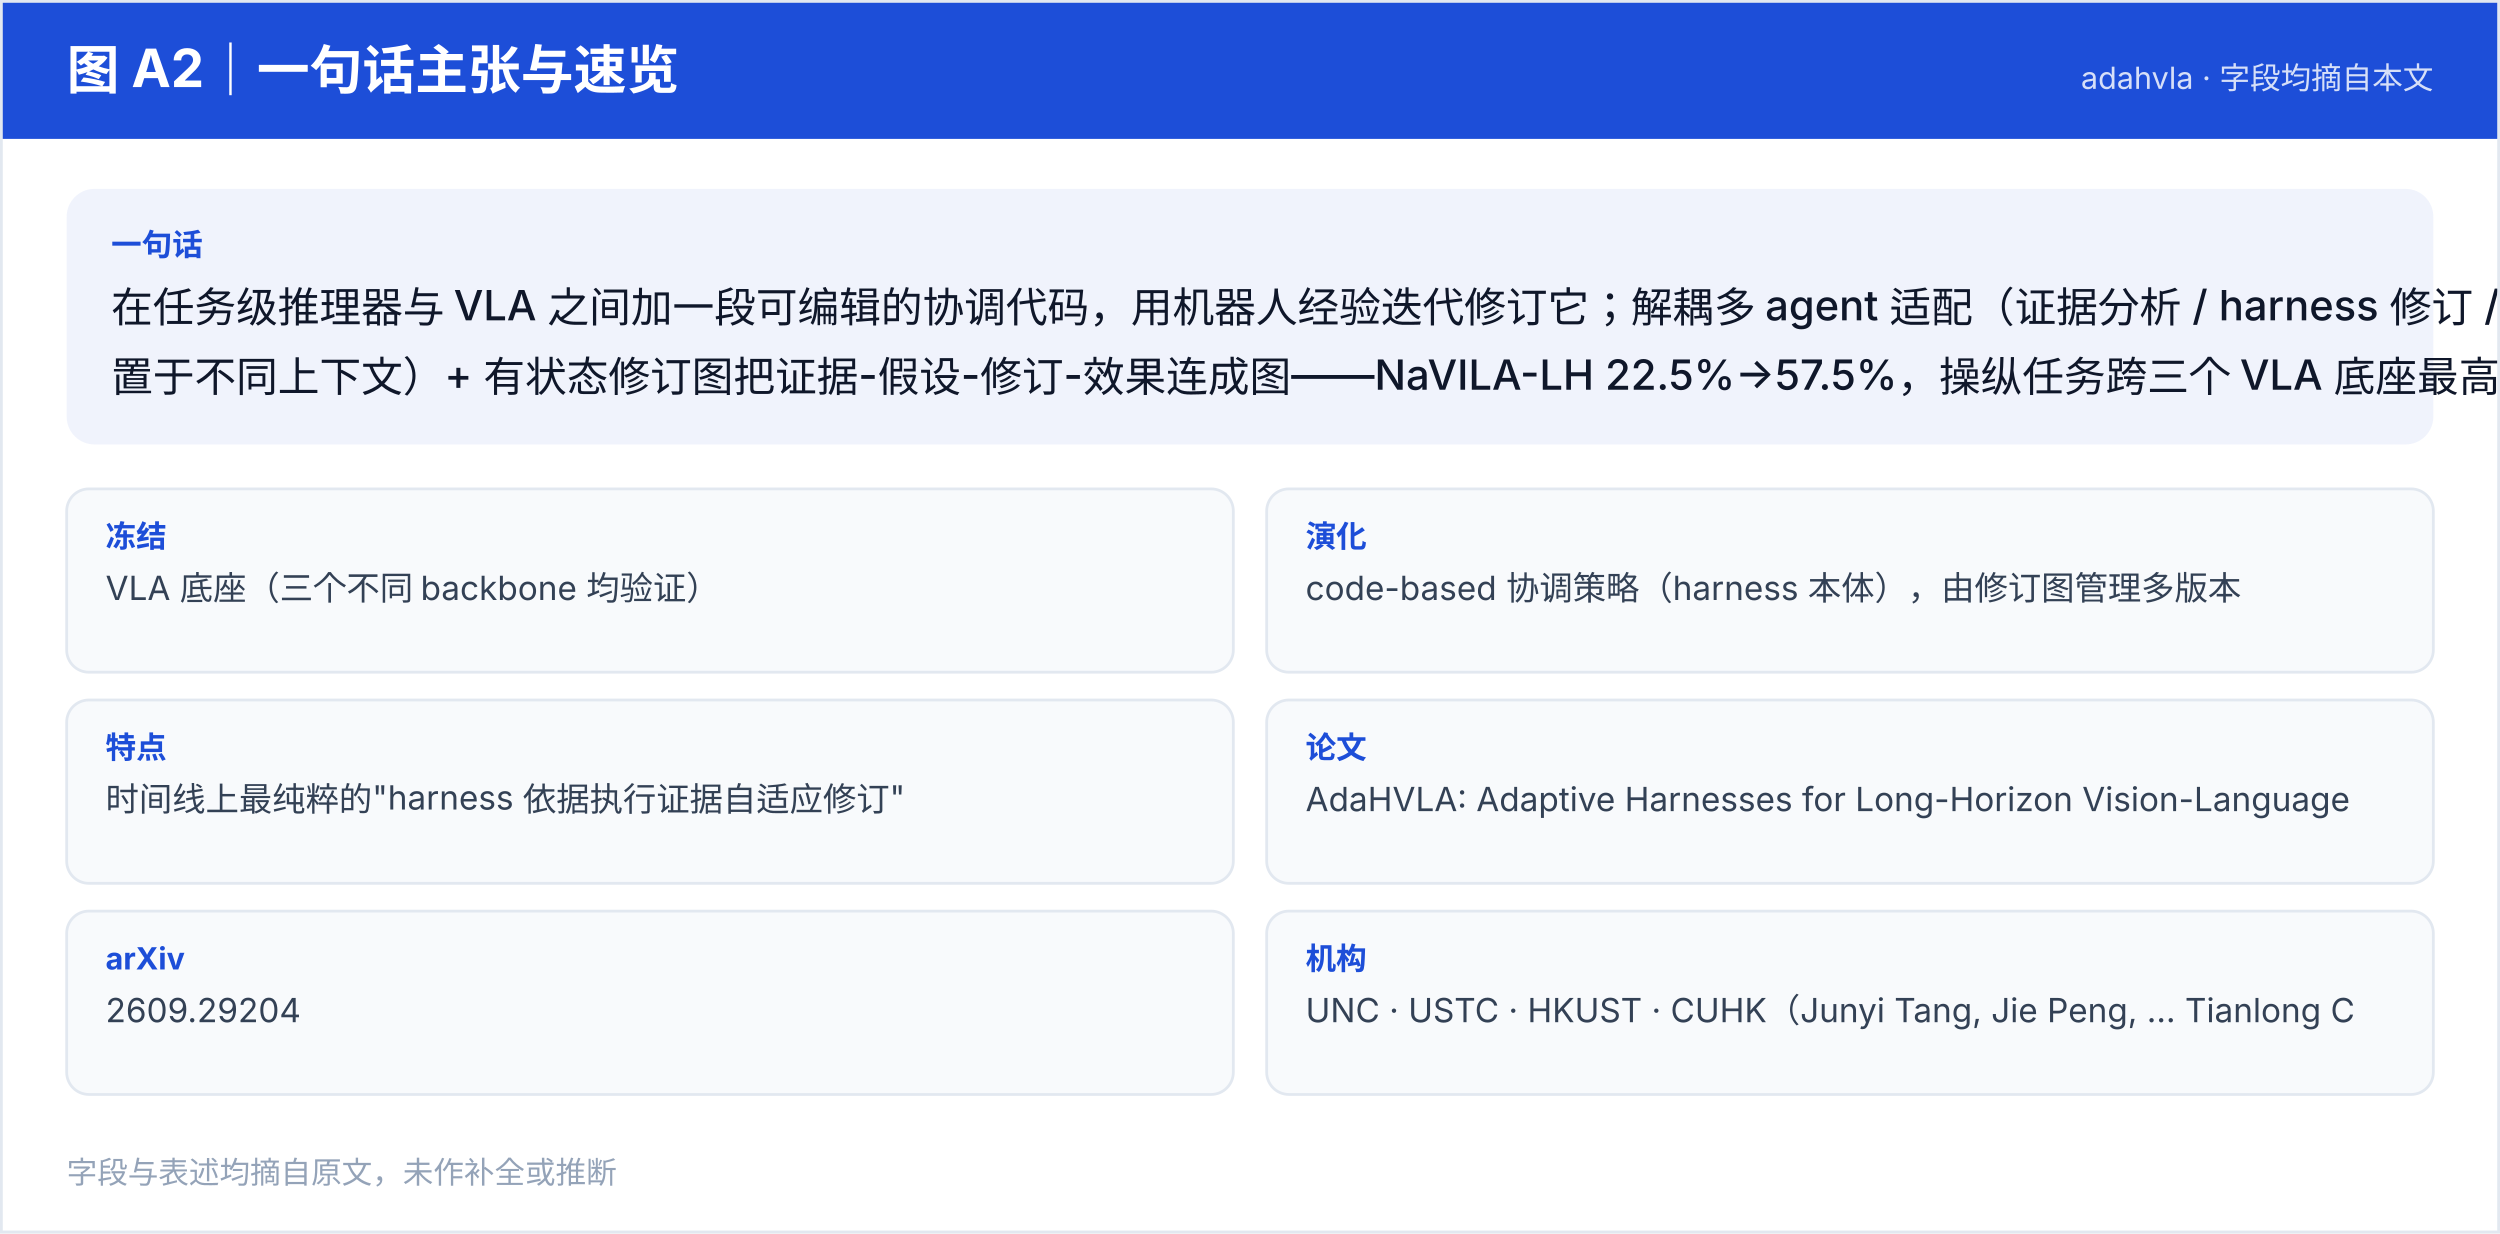
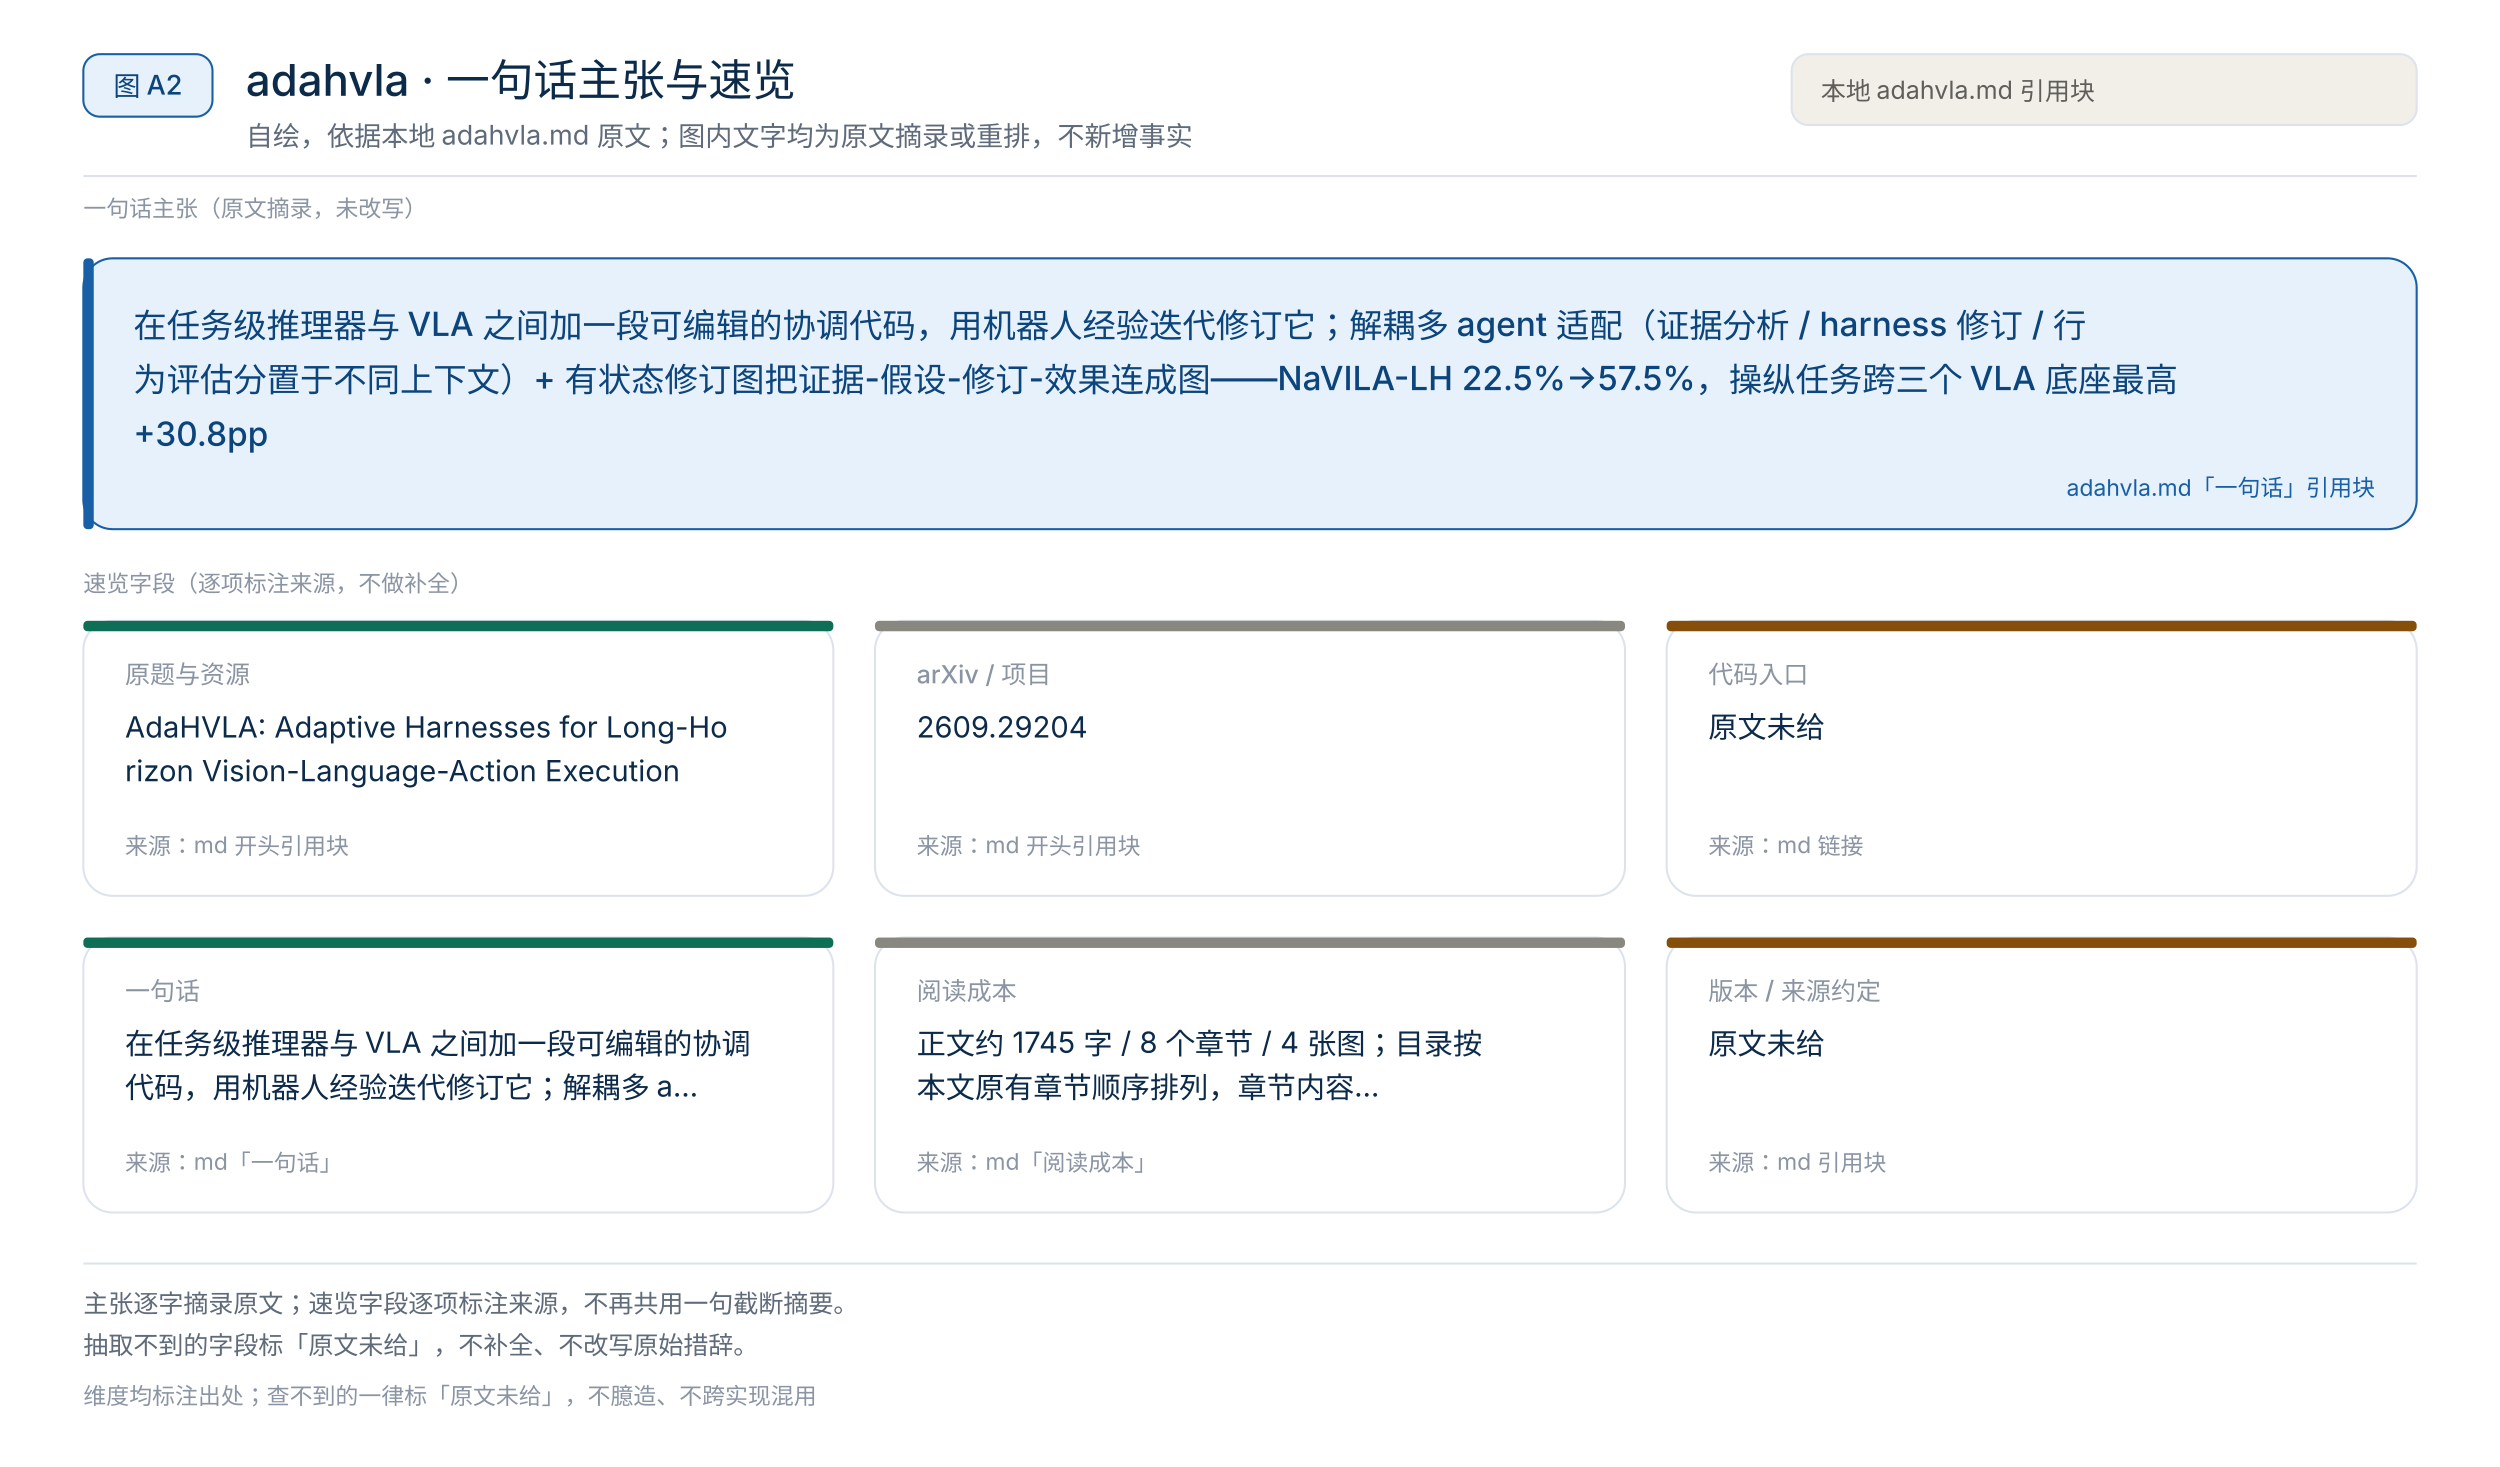
- <svg xmlns="http://www.w3.org/2000/svg" viewBox="0 0 900 444" width="900" height="444" font-family="PingFang SC, -apple-system, BlinkMacSystemFont, Microsoft YaHei, sans-serif">
-   <rect width="900" height="444" fill="#ffffff" />
-   <rect x="0" y="0" width="900" height="50" fill="#1d4ed8" />
-   <text x="24" y="32" font-size="19" fill="#ffffff" font-weight="700" text-anchor="start">图 A2｜一句话主张与速览</text>
-   <text x="876" y="32" font-size="11" fill="#ffffff" font-weight="400" text-anchor="end" opacity="0.82">adahvla · 字段均摘自本文</text>
-   <rect x="24" y="68" width="852" height="92" rx="10" fill="#1d4ed8" opacity="0.07" />
-   <text x="40" y="92" font-size="11" fill="#1d4ed8" font-weight="700" text-anchor="start">一句话</text>
-   <text x="40" y="116" font-size="15" fill="#0f172a" font-weight="500" text-anchor="start">在任务级推理器与 VLA 之间加一段可编辑的协调代码，用机器人经验迭代修订它；解耦多 agent 适配（证据分析 / harness 修订 / 行为评估分</text>
-   <text x="40" y="141" font-size="15" fill="#0f172a" font-weight="500" text-anchor="start">置于不同上下文）+ 有状态修订图把证据-假设-修订-效果连成图——NaVILA-LH 22.5%→57.5%，操纵任务跨三个 VLA 底座最高 +30.8pp</text>
-   <rect x="24" y="176" width="420" height="66" rx="8" fill="#f8fafc" stroke="#e2e8f0" />
-   <text x="38" y="197" font-size="11" fill="#1d4ed8" font-weight="700" text-anchor="start">冻结</text>
-   <text x="38" y="216" font-size="12" fill="#334155" font-weight="400" text-anchor="start">VLA 底座（三个不同 backbone 均验证）</text>
-   <rect x="456" y="176" width="420" height="66" rx="8" fill="#f8fafc" stroke="#e2e8f0" />
-   <text x="470" y="197" font-size="11" fill="#1d4ed8" font-weight="700" text-anchor="start">演化</text>
-   <text x="470" y="216" font-size="12" fill="#334155" font-weight="400" text-anchor="start">code-based 协调策略（harness 本体），由修订图管理多版本</text>
-   <rect x="24" y="252" width="420" height="66" rx="8" fill="#f8fafc" stroke="#e2e8f0" />
-   <text x="38" y="273" font-size="11" fill="#1d4ed8" font-weight="700" text-anchor="start">特点</text>
-   <text x="38" y="292" font-size="12" fill="#334155" font-weight="400" text-anchor="start">时间线上最纯粹的"harness 依据执行证据自适应修订"</text>
-   <rect x="456" y="252" width="420" height="66" rx="8" fill="#f8fafc" stroke="#e2e8f0" />
-   <text x="470" y="273" font-size="11" fill="#1d4ed8" font-weight="700" text-anchor="start">论文</text>
-   <text x="470" y="292" font-size="12" fill="#334155" font-weight="400" text-anchor="start">AdaHVLA: Adaptive Harnesses for Long-Horizon Vision-Language</text>
-   <rect x="24" y="328" width="420" height="66" rx="8" fill="#f8fafc" stroke="#e2e8f0" />
-   <text x="38" y="349" font-size="11" fill="#1d4ed8" font-weight="700" text-anchor="start">arXiv</text>
-   <text x="38" y="368" font-size="12" fill="#334155" font-weight="400" text-anchor="start">2609.29204</text>
-   <rect x="456" y="328" width="420" height="66" rx="8" fill="#f8fafc" stroke="#e2e8f0" />
-   <text x="470" y="349" font-size="11" fill="#1d4ed8" font-weight="700" text-anchor="start">机构</text>
-   <text x="470" y="368" font-size="12" fill="#334155" font-weight="400" text-anchor="start">UNC · USTC · HKUST · CUHK（Junyi Tang, Jie Peng, … Tianlong C</text>
-   <text x="24" y="426" font-size="11" fill="#94a3b8" font-weight="400" text-anchor="start">字段与表述均摘自原文，未作补全或推断</text>
-   <rect x="0.5" y="0.5" width="899" height="443" fill="none" stroke="#e2e8f0" />
+ <svg xmlns="http://www.w3.org/2000/svg" width="1200" height="704" viewBox="0 0 1200 704" role="img">
+   <defs>
+     <marker id="arrow" viewBox="0 0 10 10" refX="8" refY="5" markerWidth="6" markerHeight="6" orient="auto-start-reverse">
+       <path d="M2 1L8 5L2 9" fill="none" stroke="#185FA5" stroke-width="1.6" stroke-linecap="round" stroke-linejoin="round" />
+     </marker>
+   </defs>
+   <rect x="0" y="0" width="1200" height="704" rx="0" fill="#FFFFFF" stroke="#FFFFFF" stroke-width="1" />
+   <text x="118" y="46" font-family="-apple-system,BlinkMacSystemFont,'PingFang SC','Microsoft YaHei',sans-serif" font-size="21" font-weight="500" fill="#0C2B4A" text-anchor="start">adahvla · 一句话主张与速览</text>
+   <text x="118" y="70" font-family="-apple-system,BlinkMacSystemFont,'PingFang SC','Microsoft YaHei',sans-serif" font-size="13" font-weight="400" fill="#5F6B7A" text-anchor="start">自绘，依据本地 adahvla.md 原文；图内文字均为原文摘录或重排，不新增事实</text>
+   <rect x="40" y="84" width="1120" height="1" rx="0" fill="#DDE3EC" stroke="#DDE3EC" stroke-width="0" />
+   <rect x="860" y="26" width="300" height="34" rx="8" fill="#F1EFE8" stroke="#DDE3EC" stroke-width="1" />
+   <text x="874" y="48" font-family="-apple-system,BlinkMacSystemFont,'PingFang SC','Microsoft YaHei',sans-serif" font-size="12" font-weight="400" fill="#5F5E5A" text-anchor="start">本地 adahvla.md 引用块</text>
+   <rect x="40" y="26" width="62" height="30" rx="8" fill="#E6F1FB" stroke="#185FA5" stroke-width="1" />
+   <text x="71" y="46" font-family="-apple-system,BlinkMacSystemFont,'PingFang SC','Microsoft YaHei',sans-serif" font-size="13" font-weight="500" fill="#0C447C" text-anchor="middle">图 A2</text>
+   <text x="40" y="104" font-family="-apple-system,BlinkMacSystemFont,'PingFang SC','Microsoft YaHei',sans-serif" font-size="11" font-weight="400" fill="#8A94A3" text-anchor="start">一句话主张（原文摘录，未改写）</text>
+   <rect x="40" y="124" width="1120" height="130" rx="14" fill="#E6F1FB" stroke="#185FA5" stroke-width="1" />
+   <rect x="40" y="124" width="5" height="130" rx="2" fill="#185FA5" stroke="#185FA5" stroke-width="0" />
+   <text x="64" y="162" font-family="-apple-system,BlinkMacSystemFont,'PingFang SC','Microsoft YaHei',sans-serif" font-size="16" font-weight="500" fill="#0C447C" text-anchor="start">在任务级推理器与 VLA 之间加一段可编辑的协调代码，用机器人经验迭代修订它；解耦多 agent 适配（证据分析 / harness 修订 / 行</text>
+   <text x="64" y="188" font-family="-apple-system,BlinkMacSystemFont,'PingFang SC','Microsoft YaHei',sans-serif" font-size="16" font-weight="500" fill="#0C447C" text-anchor="start">为评估分置于不同上下文）+ 有状态修订图把证据-假设-修订-效果连成图——NaVILA-LH 22.5%→57.5%，操纵任务跨三个 VLA 底座最高</text>
+   <text x="64" y="214" font-family="-apple-system,BlinkMacSystemFont,'PingFang SC','Microsoft YaHei',sans-serif" font-size="16" font-weight="500" fill="#0C447C" text-anchor="start"> +30.8pp</text>
+   <text x="1140" y="238" font-family="-apple-system,BlinkMacSystemFont,'PingFang SC','Microsoft YaHei',sans-serif" font-size="11" font-weight="400" fill="#185FA5" text-anchor="end">adahvla.md「一句话」引用块</text>
+   <text x="40" y="284" font-family="-apple-system,BlinkMacSystemFont,'PingFang SC','Microsoft YaHei',sans-serif" font-size="11" font-weight="400" fill="#8A94A3" text-anchor="start">速览字段（逐项标注来源，不做补全）</text>
+   <rect x="40" y="298" width="360" height="132" rx="14" fill="#FFFFFF" stroke="#DDE3EC" stroke-width="1" />
+   <rect x="40" y="298" width="360" height="5" rx="2" fill="#0F6E56" stroke="#0F6E56" stroke-width="0" />
+   <text x="60" y="328" font-family="-apple-system,BlinkMacSystemFont,'PingFang SC','Microsoft YaHei',sans-serif" font-size="12" font-weight="500" fill="#8A94A3" text-anchor="start">原题与资源</text>
+   <text x="60" y="354" font-family="-apple-system,BlinkMacSystemFont,'PingFang SC','Microsoft YaHei',sans-serif" font-size="14" font-weight="400" fill="#0C2B4A" text-anchor="start">AdaHVLA: Adaptive Harnesses for Long-Ho</text>
+   <text x="60" y="375" font-family="-apple-system,BlinkMacSystemFont,'PingFang SC','Microsoft YaHei',sans-serif" font-size="14" font-weight="400" fill="#0C2B4A" text-anchor="start">rizon Vision-Language-Action Execution </text>
+   <text x="60" y="410" font-family="-apple-system,BlinkMacSystemFont,'PingFang SC','Microsoft YaHei',sans-serif" font-size="11" font-weight="400" fill="#8A94A3" text-anchor="start">来源：md 开头引用块</text>
+   <rect x="420" y="298" width="360" height="132" rx="14" fill="#FFFFFF" stroke="#DDE3EC" stroke-width="1" />
+   <rect x="420" y="298" width="360" height="5" rx="2" fill="#888780" stroke="#888780" stroke-width="0" />
+   <text x="440" y="328" font-family="-apple-system,BlinkMacSystemFont,'PingFang SC','Microsoft YaHei',sans-serif" font-size="12" font-weight="500" fill="#8A94A3" text-anchor="start">arXiv / 项目</text>
+   <text x="440" y="354" font-family="-apple-system,BlinkMacSystemFont,'PingFang SC','Microsoft YaHei',sans-serif" font-size="14" font-weight="400" fill="#0C2B4A" text-anchor="start">2609.29204</text>
+   <text x="440" y="410" font-family="-apple-system,BlinkMacSystemFont,'PingFang SC','Microsoft YaHei',sans-serif" font-size="11" font-weight="400" fill="#8A94A3" text-anchor="start">来源：md 开头引用块</text>
+   <rect x="800" y="298" width="360" height="132" rx="14" fill="#FFFFFF" stroke="#DDE3EC" stroke-width="1" />
+   <rect x="800" y="298" width="360" height="5" rx="2" fill="#854F0B" stroke="#854F0B" stroke-width="0" />
+   <text x="820" y="328" font-family="-apple-system,BlinkMacSystemFont,'PingFang SC','Microsoft YaHei',sans-serif" font-size="12" font-weight="500" fill="#8A94A3" text-anchor="start">代码入口</text>
+   <text x="820" y="354" font-family="-apple-system,BlinkMacSystemFont,'PingFang SC','Microsoft YaHei',sans-serif" font-size="14" font-weight="400" fill="#0C2B4A" text-anchor="start">原文未给</text>
+   <text x="820" y="410" font-family="-apple-system,BlinkMacSystemFont,'PingFang SC','Microsoft YaHei',sans-serif" font-size="11" font-weight="400" fill="#8A94A3" text-anchor="start">来源：md 链接</text>
+   <rect x="40" y="450" width="360" height="132" rx="14" fill="#FFFFFF" stroke="#DDE3EC" stroke-width="1" />
+   <rect x="40" y="450" width="360" height="5" rx="2" fill="#0F6E56" stroke="#0F6E56" stroke-width="0" />
+   <text x="60" y="480" font-family="-apple-system,BlinkMacSystemFont,'PingFang SC','Microsoft YaHei',sans-serif" font-size="12" font-weight="500" fill="#8A94A3" text-anchor="start">一句话</text>
+   <text x="60" y="506" font-family="-apple-system,BlinkMacSystemFont,'PingFang SC','Microsoft YaHei',sans-serif" font-size="14" font-weight="400" fill="#0C2B4A" text-anchor="start">在任务级推理器与 VLA 之间加一段可编辑的协调</text>
+   <text x="60" y="527" font-family="-apple-system,BlinkMacSystemFont,'PingFang SC','Microsoft YaHei',sans-serif" font-size="14" font-weight="400" fill="#0C2B4A" text-anchor="start">代码，用机器人经验迭代修订它；解耦多 a…</text>
+   <text x="60" y="562" font-family="-apple-system,BlinkMacSystemFont,'PingFang SC','Microsoft YaHei',sans-serif" font-size="11" font-weight="400" fill="#8A94A3" text-anchor="start">来源：md「一句话」</text>
+   <rect x="420" y="450" width="360" height="132" rx="14" fill="#FFFFFF" stroke="#DDE3EC" stroke-width="1" />
+   <rect x="420" y="450" width="360" height="5" rx="2" fill="#888780" stroke="#888780" stroke-width="0" />
+   <text x="440" y="480" font-family="-apple-system,BlinkMacSystemFont,'PingFang SC','Microsoft YaHei',sans-serif" font-size="12" font-weight="500" fill="#8A94A3" text-anchor="start">阅读成本</text>
+   <text x="440" y="506" font-family="-apple-system,BlinkMacSystemFont,'PingFang SC','Microsoft YaHei',sans-serif" font-size="14" font-weight="400" fill="#0C2B4A" text-anchor="start">正文约 1745 字 / 8 个章节 / 4 张图；目录按</text>
+   <text x="440" y="527" font-family="-apple-system,BlinkMacSystemFont,'PingFang SC','Microsoft YaHei',sans-serif" font-size="14" font-weight="400" fill="#0C2B4A" text-anchor="start">本文原有章节顺序排列，章节内容…</text>
+   <text x="440" y="562" font-family="-apple-system,BlinkMacSystemFont,'PingFang SC','Microsoft YaHei',sans-serif" font-size="11" font-weight="400" fill="#8A94A3" text-anchor="start">来源：md「阅读成本」</text>
+   <rect x="800" y="450" width="360" height="132" rx="14" fill="#FFFFFF" stroke="#DDE3EC" stroke-width="1" />
+   <rect x="800" y="450" width="360" height="5" rx="2" fill="#854F0B" stroke="#854F0B" stroke-width="0" />
+   <text x="820" y="480" font-family="-apple-system,BlinkMacSystemFont,'PingFang SC','Microsoft YaHei',sans-serif" font-size="12" font-weight="500" fill="#8A94A3" text-anchor="start">版本 / 来源约定</text>
+   <text x="820" y="506" font-family="-apple-system,BlinkMacSystemFont,'PingFang SC','Microsoft YaHei',sans-serif" font-size="14" font-weight="400" fill="#0C2B4A" text-anchor="start">原文未给</text>
+   <text x="820" y="562" font-family="-apple-system,BlinkMacSystemFont,'PingFang SC','Microsoft YaHei',sans-serif" font-size="11" font-weight="400" fill="#8A94A3" text-anchor="start">来源：md 引用块</text>
+   <rect x="40" y="606" width="1120" height="1" rx="0" fill="#DDE3EC" stroke="#DDE3EC" stroke-width="0" />
+   <text x="40" y="630" font-family="-apple-system,BlinkMacSystemFont,'PingFang SC','Microsoft YaHei',sans-serif" font-size="12" font-weight="400" fill="#5F6B7A" text-anchor="start">主张逐字摘录原文；速览字段逐项标注来源，不再共用一句截断摘要。</text>
+   <text x="40" y="650" font-family="-apple-system,BlinkMacSystemFont,'PingFang SC','Microsoft YaHei',sans-serif" font-size="12" font-weight="400" fill="#5F6B7A" text-anchor="start">抽取不到的字段标「原文未给」，不补全、不改写原始措辞。</text>
+   <text x="40" y="674" font-family="-apple-system,BlinkMacSystemFont,'PingFang SC','Microsoft YaHei',sans-serif" font-size="11" font-weight="400" fill="#8A94A3" text-anchor="start">维度均标注出处；查不到的一律标「原文未给」，不臆造、不跨实现混用</text>
</svg>
